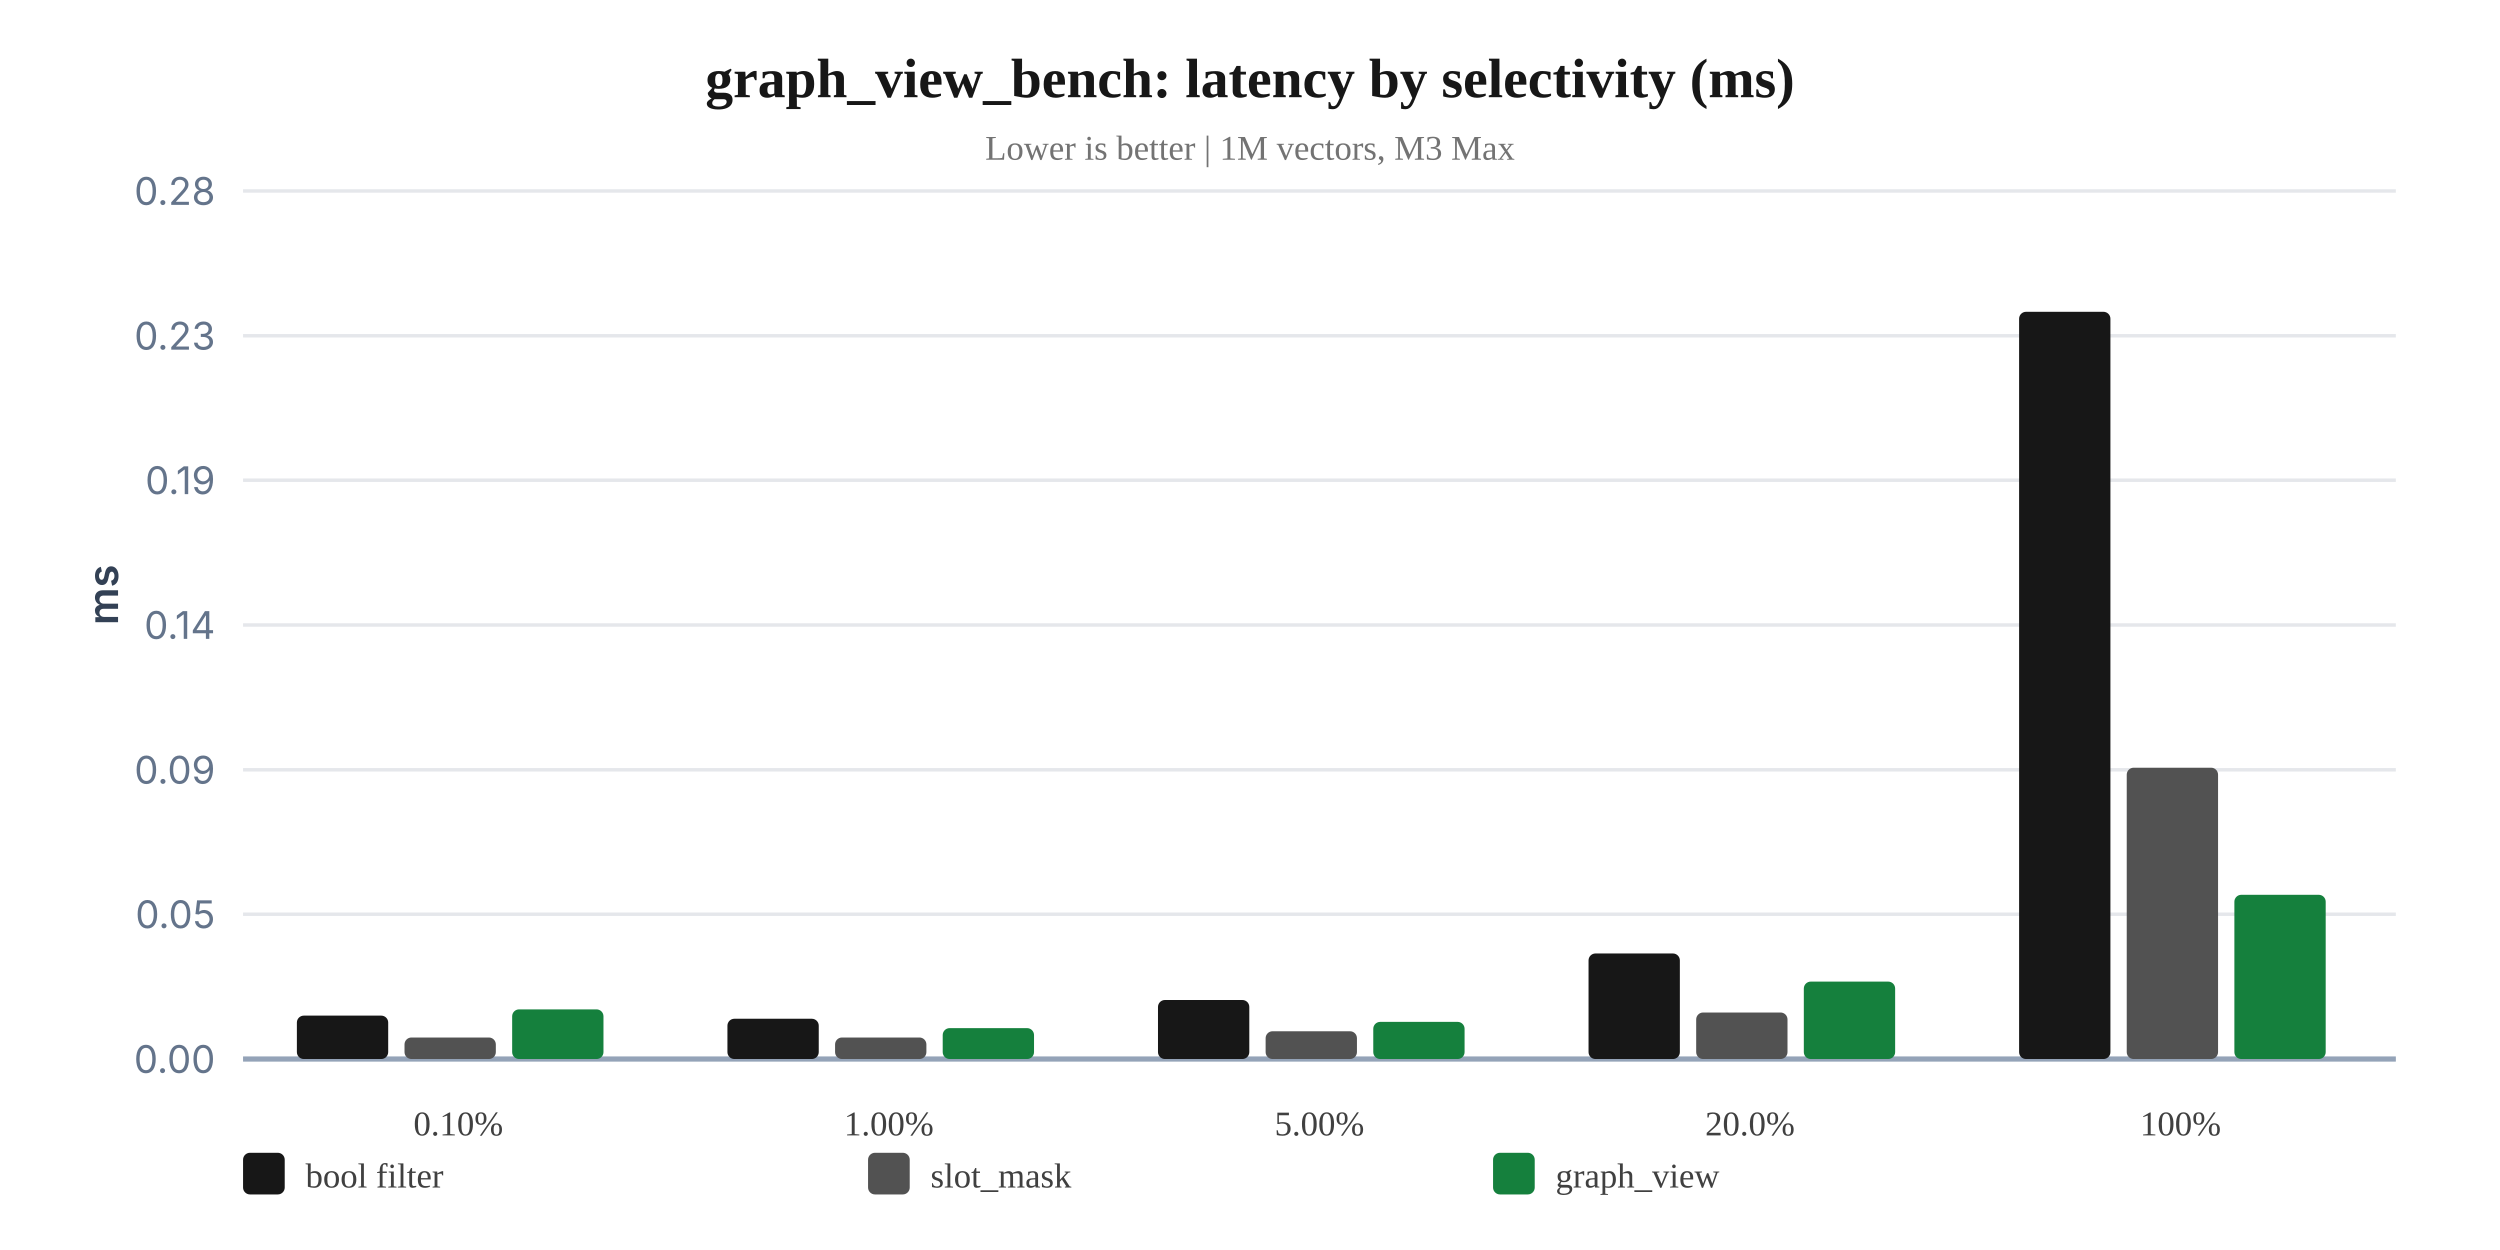
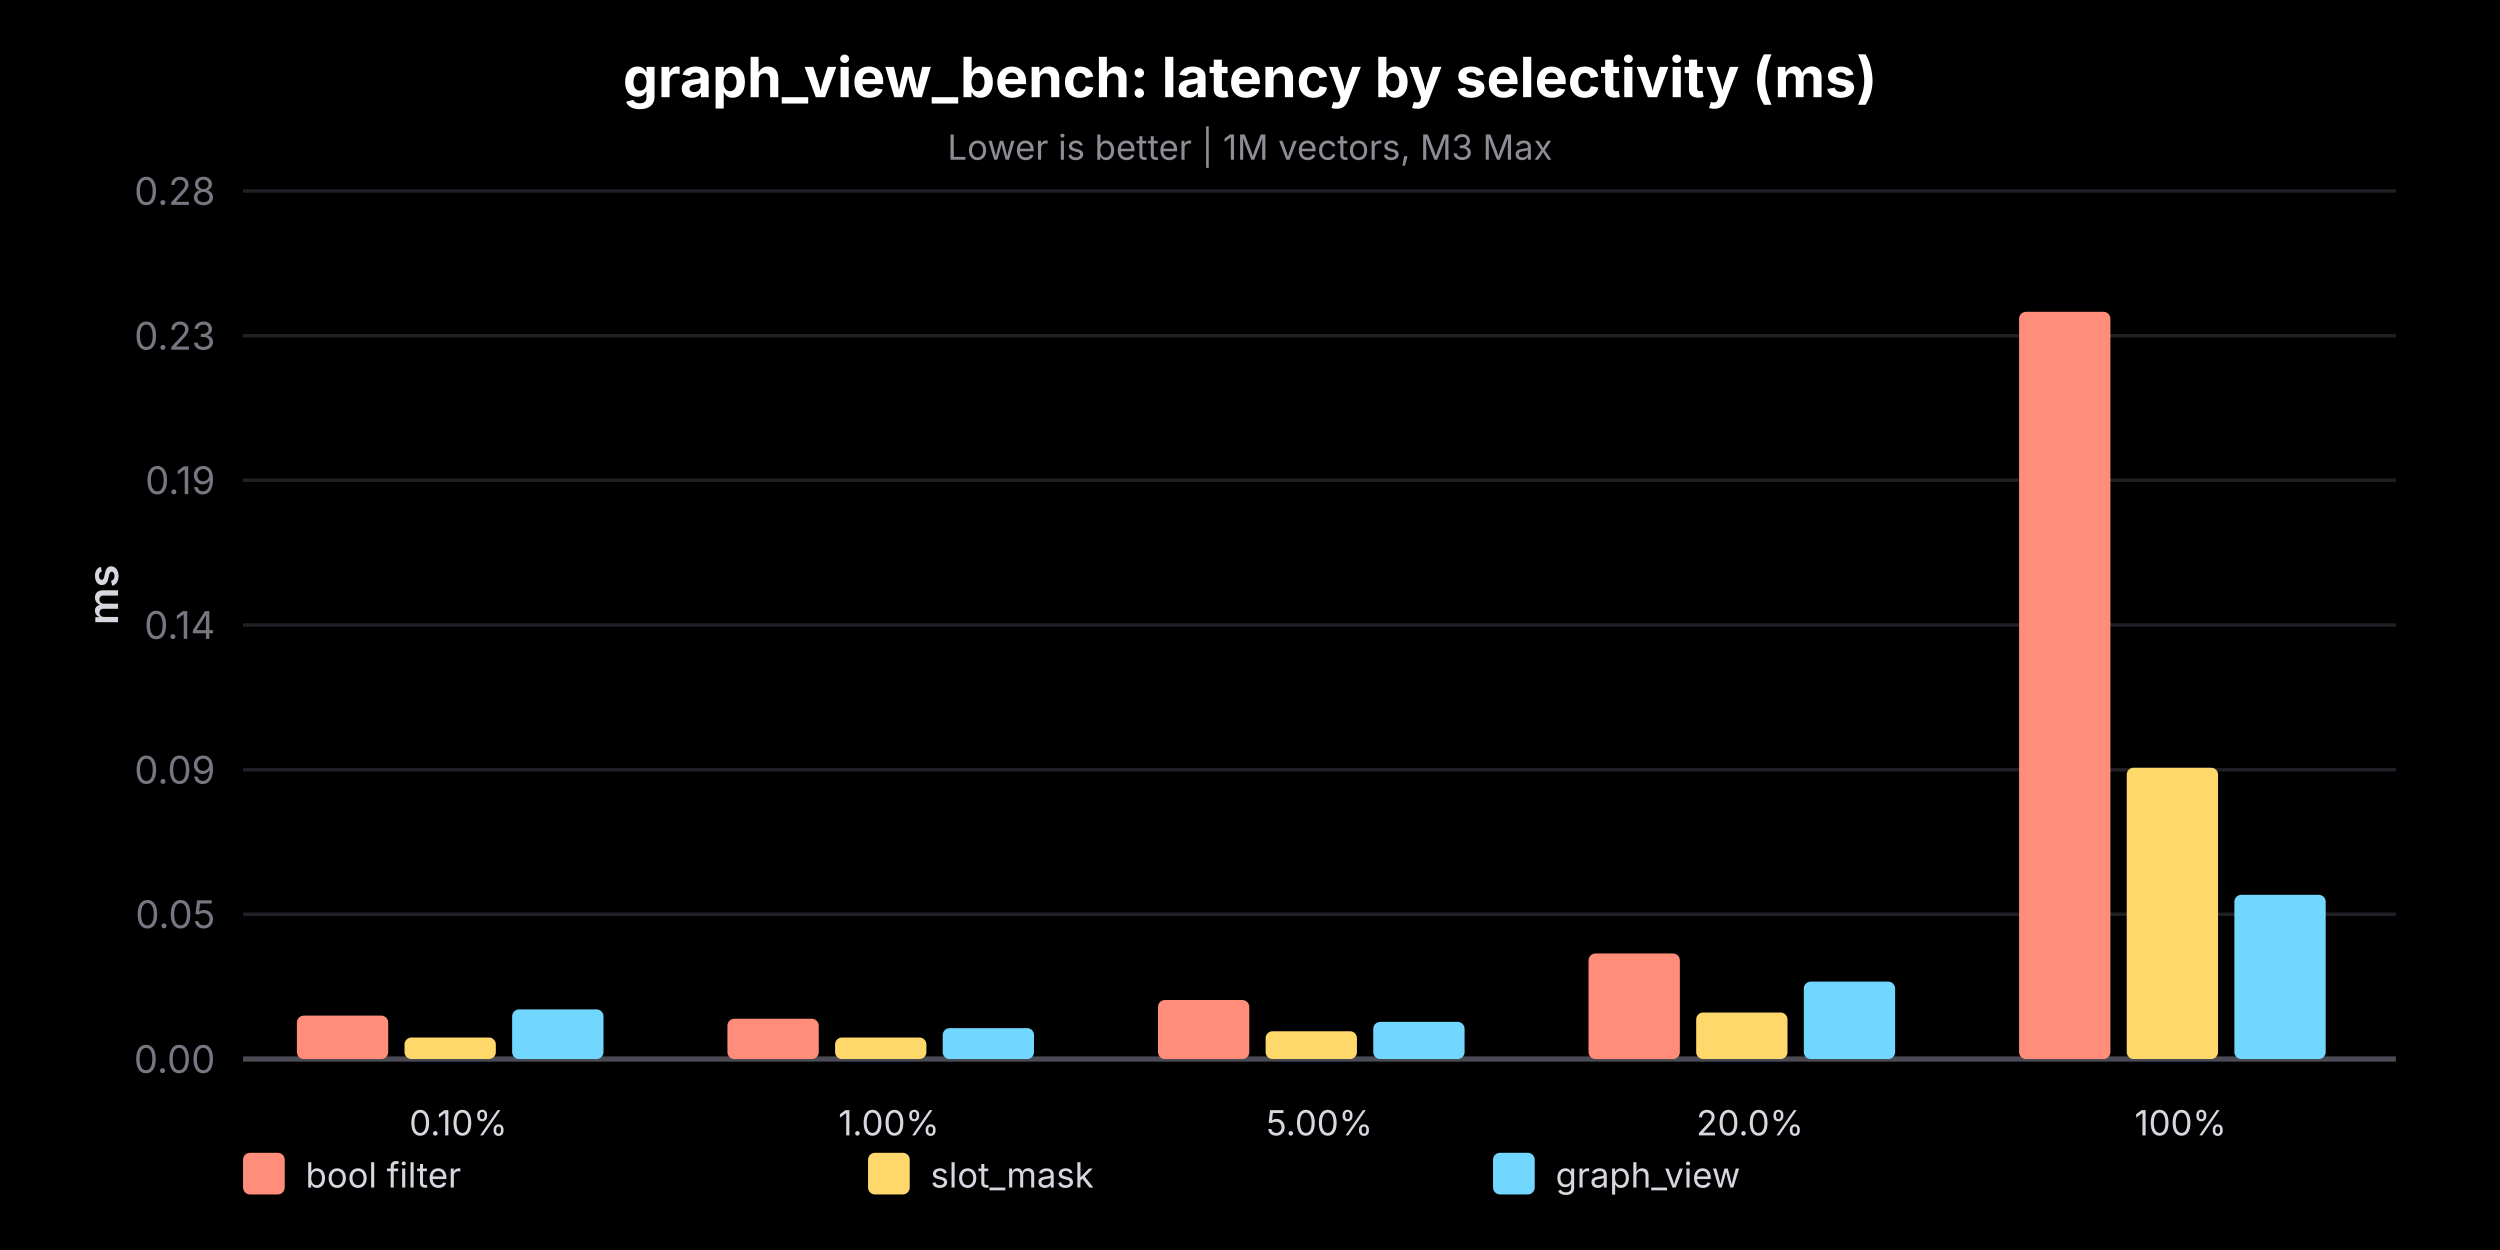
<svg xmlns="http://www.w3.org/2000/svg" viewBox="0 0 720 360" width="720" height="360">
  <style>
-   .title { font: 700 20px -apple-system, BlinkMacSystemFont, "Segoe UI", sans-serif; fill: #0f172a; }
-   .subtitle { font: 400 12px -apple-system, BlinkMacSystemFont, "Segoe UI", sans-serif; fill: #475569; }
-   .panel { font: 700 14px -apple-system, BlinkMacSystemFont, "Segoe UI", sans-serif; fill: #0f172a; }
-   .label { font: 600 12px -apple-system, BlinkMacSystemFont, "Segoe UI", sans-serif; fill: #0f172a; }
-   .secondary { font: 400 11px -apple-system, BlinkMacSystemFont, "Segoe UI", sans-serif; fill: #475569; }
-   .tick { font: 400 11px -apple-system, BlinkMacSystemFont, "Segoe UI", sans-serif; fill: #64748b; }
-   .value { font: 700 11px -apple-system, BlinkMacSystemFont, "Segoe UI", sans-serif; fill: #0f172a; }
-   .value-accent { font: 700 11px -apple-system, BlinkMacSystemFont, "Segoe UI", sans-serif; fill: #4338ca; }
-   .axis { font: 600 12px -apple-system, BlinkMacSystemFont, "Segoe UI", sans-serif; fill: #334155; }
-   .legend { font: 600 12px -apple-system, BlinkMacSystemFont, "Segoe UI", sans-serif; fill: #0f172a; }
+   text { font-family: -apple-system, BlinkMacSystemFont, "Segoe UI", sans-serif; }
+   .title { font: 700 20px -apple-system, BlinkMacSystemFont, "Segoe UI", sans-serif; fill: #ffffff; }
+   .subtitle { font: 400 12px -apple-system, BlinkMacSystemFont, "Segoe UI", sans-serif; fill: #8d8d96; }
+   .panel { font: 700 14px -apple-system, BlinkMacSystemFont, "Segoe UI", sans-serif; fill: #ffffff; }
+   .label { font: 600 12px -apple-system, BlinkMacSystemFont, "Segoe UI", sans-serif; fill: #f5f5f7; }
+   .secondary { font: 400 11px -apple-system, BlinkMacSystemFont, "Segoe UI", sans-serif; fill: #9c9ca6; }
+   .tick { font: 400 11px -apple-system, BlinkMacSystemFont, "Segoe UI", sans-serif; fill: #777782; }
+   .value { font: 700 11px -apple-system, BlinkMacSystemFont, "Segoe UI", sans-serif; fill: #f5f5f7; }
+   .value-accent { font: 700 11px -apple-system, BlinkMacSystemFont, "Segoe UI", sans-serif; fill: #d8d0ff; }
+   .axis { font: 600 12px -apple-system, BlinkMacSystemFont, "Segoe UI", sans-serif; fill: #d7d7df; }
+   .legend { font: 600 12px -apple-system, BlinkMacSystemFont, "Segoe UI", sans-serif; fill: #f5f5f7; }
</style>
-   <rect width="100%" height="100%" fill="#ffffff" />
-   <text x="360" y="28" text-anchor="middle" font-size="16" font-weight="700" fill="#171717">graph_view_bench: latency by selectivity (ms)</text>
-   <text x="360" y="46" text-anchor="middle" font-size="10" fill="#737373">Lower is better | 1M vectors, M3 Max</text>
-   <line x1="70" y1="305.0" x2="690" y2="305.0" stroke="#e5e7eb" stroke-width="1" />
+   <rect width="100%" height="100%" fill="#000000" />
+   <text x="360" y="28" text-anchor="middle" font-size="16" font-weight="700" fill="#ffffff">graph_view_bench: latency by selectivity (ms)</text>
+   <text x="360" y="46" text-anchor="middle" font-size="10" fill="#8d8d96">Lower is better | 1M vectors, M3 Max</text>
+   <line x1="70" y1="305.0" x2="690" y2="305.0" stroke="#202026" stroke-width="1" />
  <text x="62" y="309.0" text-anchor="end" class="tick">0.00</text>
-   <line x1="70" y1="263.3" x2="690" y2="263.3" stroke="#e5e7eb" stroke-width="1" />
+   <line x1="70" y1="263.3" x2="690" y2="263.3" stroke="#202026" stroke-width="1" />
  <text x="62" y="267.3" text-anchor="end" class="tick">0.05</text>
-   <line x1="70" y1="221.7" x2="690" y2="221.7" stroke="#e5e7eb" stroke-width="1" />
+   <line x1="70" y1="221.7" x2="690" y2="221.7" stroke="#202026" stroke-width="1" />
  <text x="62" y="225.7" text-anchor="end" class="tick">0.09</text>
-   <line x1="70" y1="180.0" x2="690" y2="180.0" stroke="#e5e7eb" stroke-width="1" />
+   <line x1="70" y1="180.0" x2="690" y2="180.0" stroke="#202026" stroke-width="1" />
  <text x="62" y="184.0" text-anchor="end" class="tick">0.14</text>
-   <line x1="70" y1="138.3" x2="690" y2="138.3" stroke="#e5e7eb" stroke-width="1" />
+   <line x1="70" y1="138.3" x2="690" y2="138.3" stroke="#202026" stroke-width="1" />
  <text x="62" y="142.3" text-anchor="end" class="tick">0.19</text>
-   <line x1="70" y1="96.7" x2="690" y2="96.7" stroke="#e5e7eb" stroke-width="1" />
+   <line x1="70" y1="96.7" x2="690" y2="96.7" stroke="#202026" stroke-width="1" />
  <text x="62" y="100.7" text-anchor="end" class="tick">0.23</text>
-   <line x1="70" y1="55.0" x2="690" y2="55.0" stroke="#e5e7eb" stroke-width="1" />
+   <line x1="70" y1="55.0" x2="690" y2="55.0" stroke="#202026" stroke-width="1" />
  <text x="62" y="59.0" text-anchor="end" class="tick">0.28</text>
-   <line x1="70" y1="305.0" x2="690" y2="305.0" stroke="#94a3b8" stroke-width="1.5" />
+   <line x1="70" y1="305.0" x2="690" y2="305.0" stroke="#4b4b56" stroke-width="1.5" />
  <text x="34" y="180" transform="rotate(-90, 34, 180)" class="axis">ms</text>
-   <rect x="85.5" y="292.5" width="26.3" height="12.5" rx="2" fill="#171717" />
-   <rect x="116.5" y="298.8" width="26.3" height="6.2" rx="2" fill="#525252" />
-   <rect x="147.5" y="290.7" width="26.3" height="14.3" rx="2" fill="#15803d" />
-   <text x="132" y="327" text-anchor="middle" font-size="10" fill="#404040">0.10%</text>
-   <rect x="209.5" y="293.4" width="26.3" height="11.6" rx="2" fill="#171717" />
-   <rect x="240.5" y="298.8" width="26.3" height="6.2" rx="2" fill="#525252" />
-   <rect x="271.5" y="296.1" width="26.3" height="8.9" rx="2" fill="#15803d" />
-   <text x="256" y="327" text-anchor="middle" font-size="10" fill="#404040">1.00%</text>
-   <rect x="333.5" y="288.0" width="26.3" height="17.0" rx="2" fill="#171717" />
-   <rect x="364.5" y="297.0" width="26.3" height="8.0" rx="2" fill="#525252" />
-   <rect x="395.5" y="294.3" width="26.3" height="10.7" rx="2" fill="#15803d" />
-   <text x="380" y="327" text-anchor="middle" font-size="10" fill="#404040">5.00%</text>
-   <rect x="457.5" y="274.6" width="26.3" height="30.4" rx="2" fill="#171717" />
-   <rect x="488.5" y="291.6" width="26.3" height="13.4" rx="2" fill="#525252" />
-   <rect x="519.5" y="282.7" width="26.3" height="22.3" rx="2" fill="#15803d" />
-   <text x="504" y="327" text-anchor="middle" font-size="10" fill="#404040">20.0%</text>
-   <rect x="581.5" y="89.8" width="26.3" height="215.2" rx="2" fill="#171717" />
-   <rect x="612.5" y="221.1" width="26.3" height="83.9" rx="2" fill="#525252" />
-   <rect x="643.5" y="257.7" width="26.3" height="47.3" rx="2" fill="#15803d" />
-   <text x="628" y="327" text-anchor="middle" font-size="10" fill="#404040">100%</text>
-   <rect x="70" y="332" width="12" height="12" rx="2" fill="#171717" />
-   <text x="88" y="342" font-size="10" fill="#404040">bool filter</text>
-   <rect x="250" y="332" width="12" height="12" rx="2" fill="#525252" />
-   <text x="268" y="342" font-size="10" fill="#404040">slot_mask</text>
-   <rect x="430" y="332" width="12" height="12" rx="2" fill="#15803d" />
-   <text x="448" y="342" font-size="10" fill="#404040">graph_view</text>
+   <rect x="85.5" y="292.5" width="26.3" height="12.5" rx="2" fill="#ff8d7a" />
+   <rect x="116.5" y="298.8" width="26.3" height="6.2" rx="2" fill="#ffd86b" />
+   <rect x="147.5" y="290.7" width="26.3" height="14.3" rx="2" fill="#72d7ff" />
+   <text x="132" y="327" text-anchor="middle" font-size="10" fill="#d7d7df">0.10%</text>
+   <rect x="209.5" y="293.4" width="26.3" height="11.6" rx="2" fill="#ff8d7a" />
+   <rect x="240.5" y="298.8" width="26.3" height="6.2" rx="2" fill="#ffd86b" />
+   <rect x="271.5" y="296.1" width="26.3" height="8.9" rx="2" fill="#72d7ff" />
+   <text x="256" y="327" text-anchor="middle" font-size="10" fill="#d7d7df">1.00%</text>
+   <rect x="333.5" y="288.0" width="26.3" height="17.0" rx="2" fill="#ff8d7a" />
+   <rect x="364.5" y="297.0" width="26.3" height="8.0" rx="2" fill="#ffd86b" />
+   <rect x="395.5" y="294.3" width="26.3" height="10.7" rx="2" fill="#72d7ff" />
+   <text x="380" y="327" text-anchor="middle" font-size="10" fill="#d7d7df">5.00%</text>
+   <rect x="457.5" y="274.6" width="26.3" height="30.4" rx="2" fill="#ff8d7a" />
+   <rect x="488.5" y="291.6" width="26.3" height="13.4" rx="2" fill="#ffd86b" />
+   <rect x="519.5" y="282.7" width="26.3" height="22.3" rx="2" fill="#72d7ff" />
+   <text x="504" y="327" text-anchor="middle" font-size="10" fill="#d7d7df">20.0%</text>
+   <rect x="581.5" y="89.8" width="26.3" height="215.2" rx="2" fill="#ff8d7a" />
+   <rect x="612.5" y="221.1" width="26.3" height="83.9" rx="2" fill="#ffd86b" />
+   <rect x="643.5" y="257.7" width="26.3" height="47.3" rx="2" fill="#72d7ff" />
+   <text x="628" y="327" text-anchor="middle" font-size="10" fill="#d7d7df">100%</text>
+   <rect x="70" y="332" width="12" height="12" rx="2" fill="#ff8d7a" />
+   <text x="88" y="342" font-size="10" fill="#d7d7df">bool filter</text>
+   <rect x="250" y="332" width="12" height="12" rx="2" fill="#ffd86b" />
+   <text x="268" y="342" font-size="10" fill="#d7d7df">slot_mask</text>
+   <rect x="430" y="332" width="12" height="12" rx="2" fill="#72d7ff" />
+   <text x="448" y="342" font-size="10" fill="#d7d7df">graph_view</text>
</svg>
